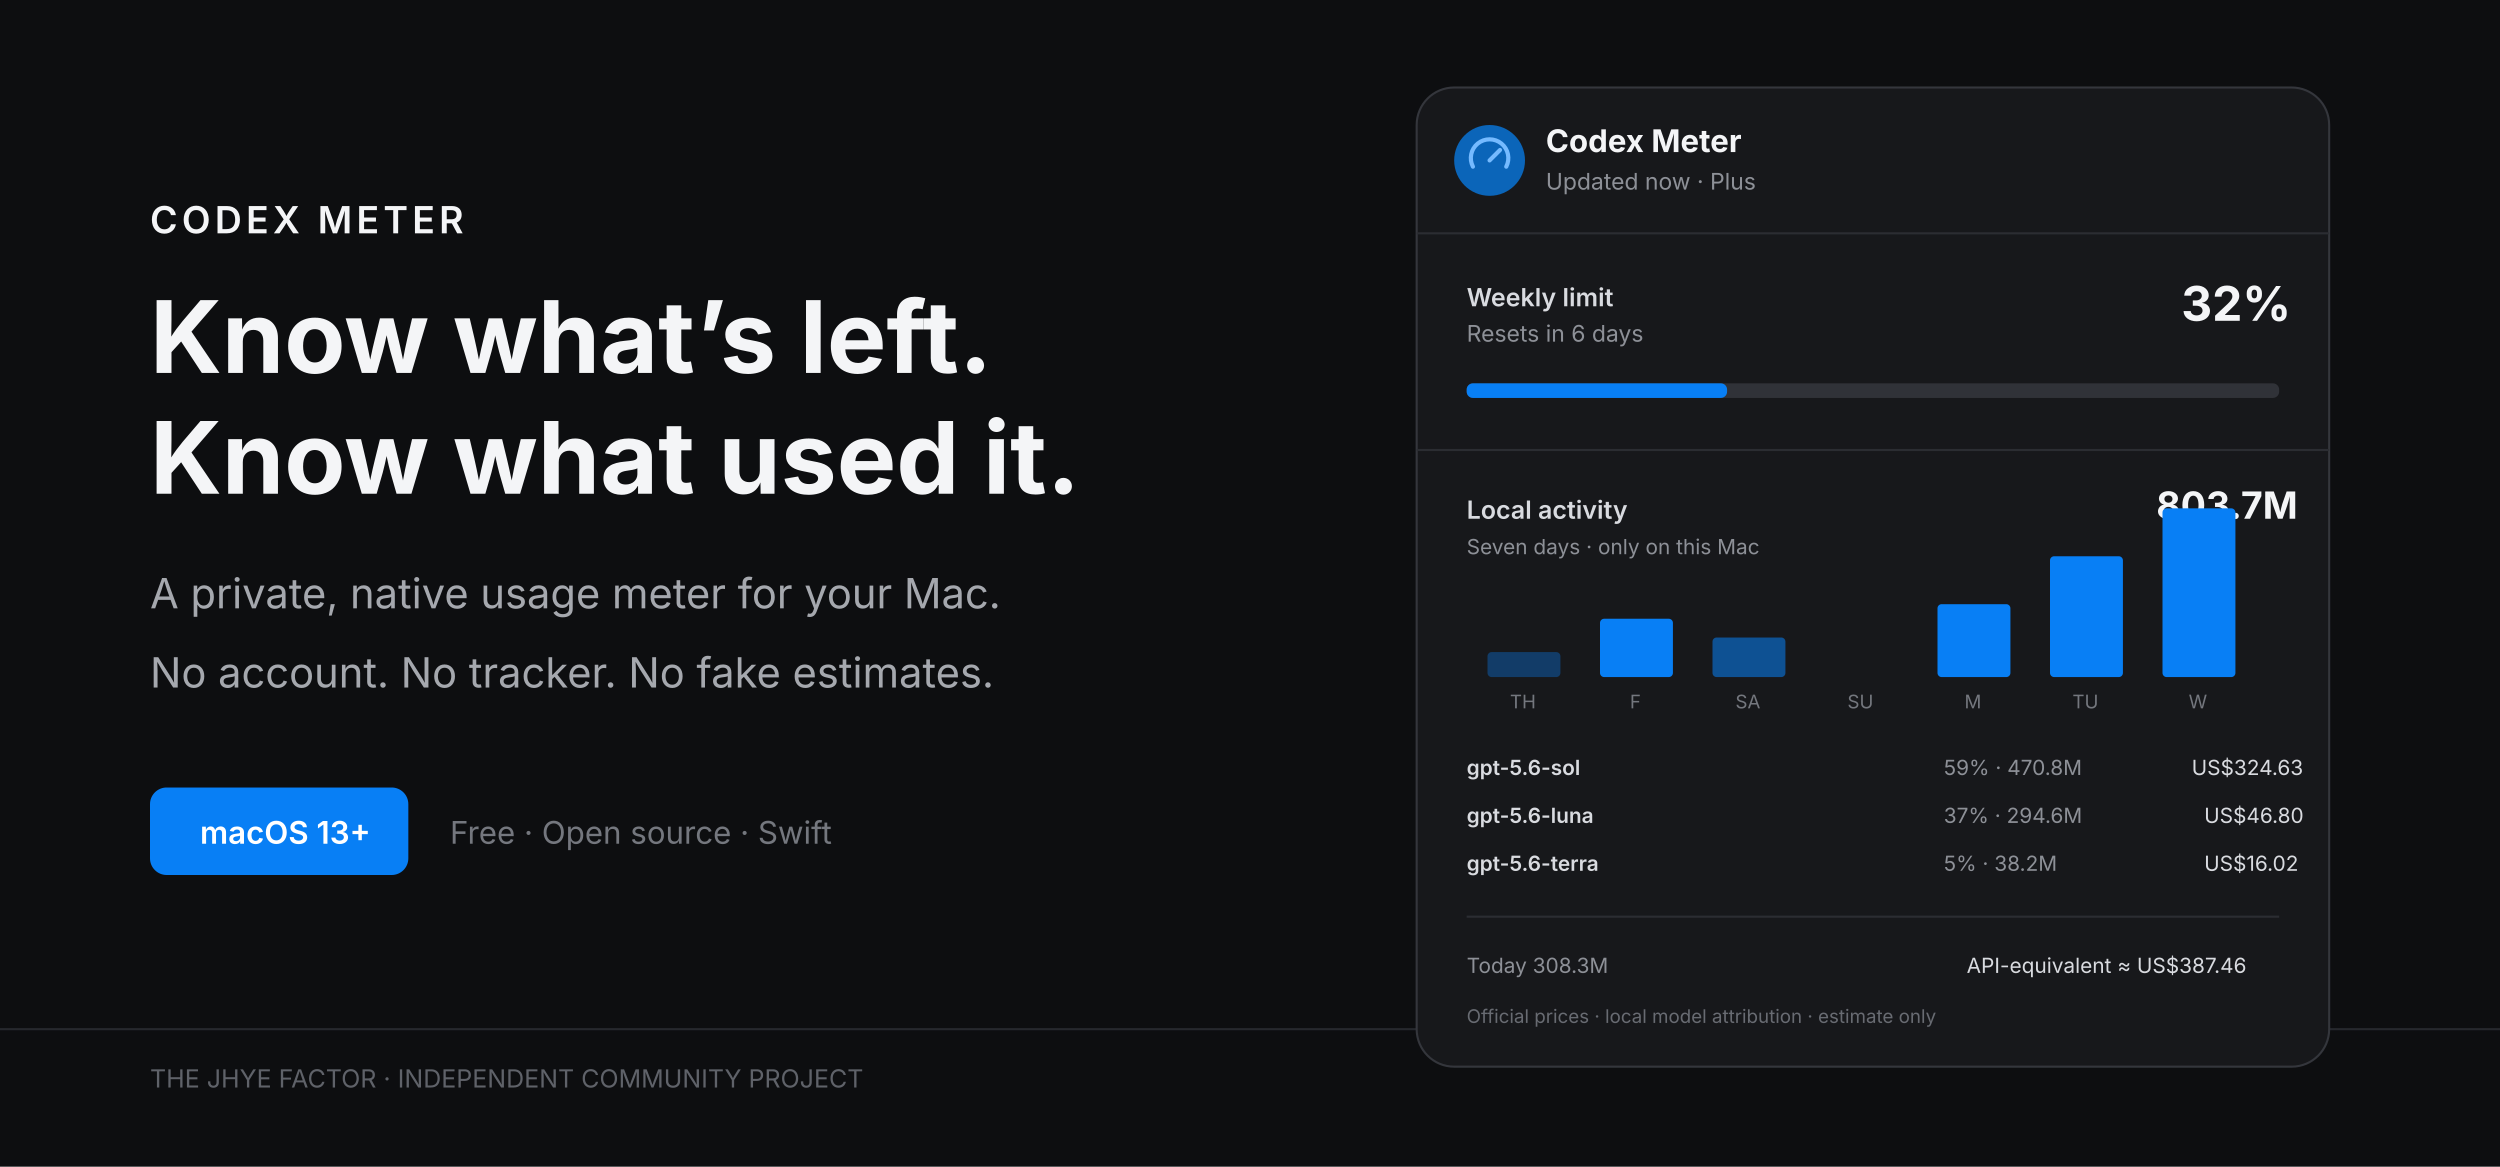
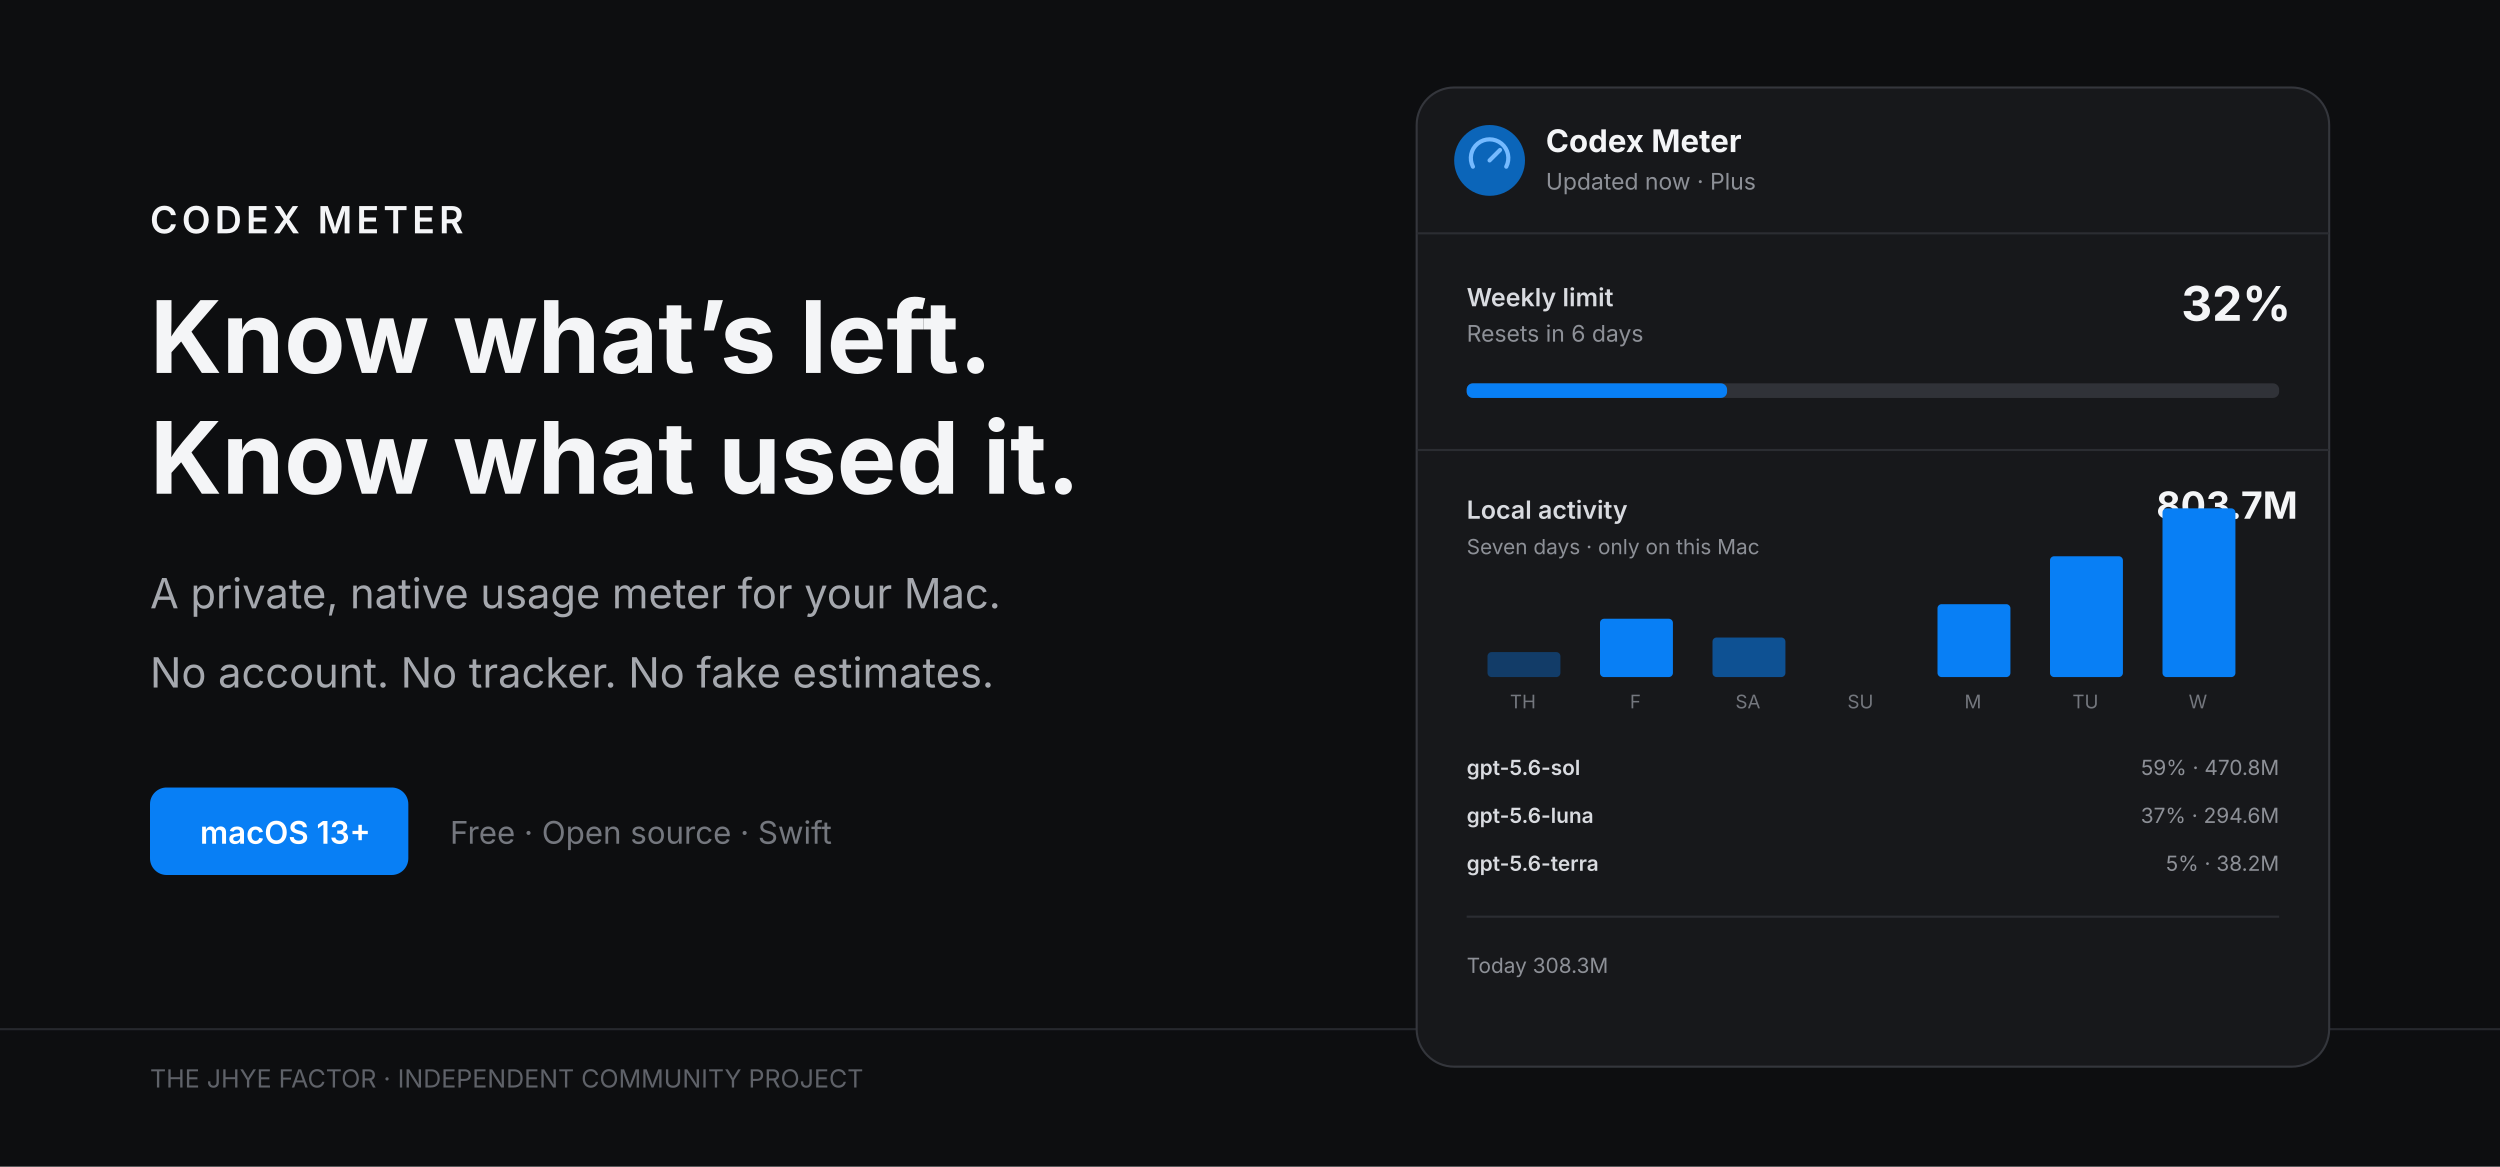
<svg xmlns="http://www.w3.org/2000/svg" width="1200" height="560" viewBox="0 0 1200 560" role="img" aria-labelledby="title desc">
  <rect width="1200" height="560" fill="#0d0e10" />
  <path d="M0 494H1200" stroke="#26282d" />
  <g font-family="-apple-system, BlinkMacSystemFont, Segoe UI, sans-serif">
    <text x="72" y="112" fill="#f4f5f7" font-size="18" font-weight="600" letter-spacing="2">CODEX METER</text>
    <text x="72" y="179" fill="#f4f5f7" font-size="48" font-weight="650">Know what’s left.</text>
    <text x="72" y="237" fill="#f4f5f7" font-size="48" font-weight="650">Know what used it.</text>
    <text x="72" y="292" fill="#a5a8ae" font-size="20">A private, native usage meter for your Mac.</text>
    <text x="72" y="330" fill="#a5a8ae" font-size="20">No account. No tracker. No fake estimates.</text>
    <rect x="72" y="378" width="124" height="42" rx="8" fill="#087ff5" />
    <text x="96" y="405" fill="#ffffff" font-size="15" font-weight="600">macOS 13+</text>
    <text x="216" y="405" fill="#74777e" font-size="15">Free · Open source · Swift</text>
  </g>
  <g transform="translate(680 42)" font-family="-apple-system, BlinkMacSystemFont, Segoe UI, sans-serif">
    <rect width="438" height="470" rx="18" fill="#17181b" stroke="#34363c" />
    <circle cx="35" cy="35" r="17" fill="#0b65b9" />
    <path d="M27 38a9 9 0 1 1 16 0M35 35l5-5" fill="none" stroke="#75baff" stroke-width="2" stroke-linecap="round" />
    <text x="62" y="31" fill="#f4f5f7" font-size="15" font-weight="650">Codex Meter</text>
    <text x="62" y="49" fill="#8d9097" font-size="11">Updated now · Plus</text>
    <path d="M0 70H438" stroke="#2b2d32" />
    <text x="24" y="105" fill="#d9dbe0" font-size="12" font-weight="600">Weekly limit</text>
    <text x="24" y="122" fill="#8d9097" font-size="11">Resets in 6 days</text>
    <text x="367" y="112" fill="#f4f5f7" font-size="23" font-weight="650">32%</text>
    <rect x="24" y="142" width="390" height="7" rx="3" fill="#303238" />
    <rect x="24" y="142" width="125" height="7" rx="3" fill="#087ff5" />
    <path d="M0 174H438" stroke="#2b2d32" />
    <text x="24" y="207" fill="#d9dbe0" font-size="12" font-weight="600">Local activity</text>
    <text x="24" y="224" fill="#8d9097" font-size="10">Seven days · only on this Mac</text>
    <text x="355" y="207" fill="#f4f5f7" font-size="18" font-weight="650">803.7M</text>
    <g fill="#087ff5">
      <rect x="34" y="271" width="35" height="12" rx="2" opacity=".35" />
      <rect x="88" y="255" width="35" height="28" rx="2" />
      <rect x="142" y="264" width="35" height="19" rx="2" opacity=".55" />
      <rect x="196" y="283" width="35" height="0" rx="2" />
      <rect x="250" y="248" width="35" height="35" rx="2" />
      <rect x="304" y="225" width="35" height="58" rx="2" />
      <rect x="358" y="202" width="35" height="81" rx="2" />
    </g>
    <g fill="#74777e" font-size="9" text-anchor="middle">
      <text x="51" y="298">TH</text>
      <text x="105" y="298">F</text>
      <text x="159" y="298">SA</text>
      <text x="213" y="298">SU</text>
      <text x="267" y="298">M</text>
      <text x="321" y="298">TU</text>
      <text x="375" y="298">W</text>
    </g>
    <g font-size="10">
      <text x="24" y="330" fill="#d9dbe0" font-weight="600">gpt-5.6-sol</text>
-       <text x="253" y="330" fill="#8d9097">59% · 470.8M</text>
-       <text x="372" y="330" fill="#d9dbe0">US$324.63</text>
+       <text x="414" y="330" fill="#8d9097" text-anchor="end">59% · 470.8M</text>
      <text x="24" y="353" fill="#d9dbe0" font-weight="600">gpt-5.6-luna</text>
-       <text x="253" y="353" fill="#8d9097">37% · 294.6M</text>
-       <text x="378" y="353" fill="#d9dbe0">US$46.80</text>
+       <text x="414" y="353" fill="#8d9097" text-anchor="end">37% · 294.6M</text>
      <text x="24" y="376" fill="#d9dbe0" font-weight="600">gpt-5.6-terra</text>
-       <text x="253" y="376" fill="#8d9097">5% · 38.2M</text>
-       <text x="378" y="376" fill="#d9dbe0">US$16.02</text>
+       <text x="414" y="376" fill="#8d9097" text-anchor="end">5% · 38.2M</text>
    </g>
    <path d="M24 398H414" stroke="#2b2d32" />
    <text x="24" y="425" fill="#8d9097" font-size="10">Today 308.3M</text>
-     <text x="264" y="425" fill="#d9dbe0" font-size="10">API-equivalent ≈ US$387.46</text>
-     <text x="24" y="449" fill="#686b72" font-size="9">Official prices · local model attribution · estimate only</text>
  </g>
  <text x="72" y="522" fill="#5f6269" font-family="-apple-system, BlinkMacSystemFont, Segoe UI, sans-serif" font-size="12">THE JHYE FACTOR · INDEPENDENT COMMUNITY PROJECT</text>
</svg>
